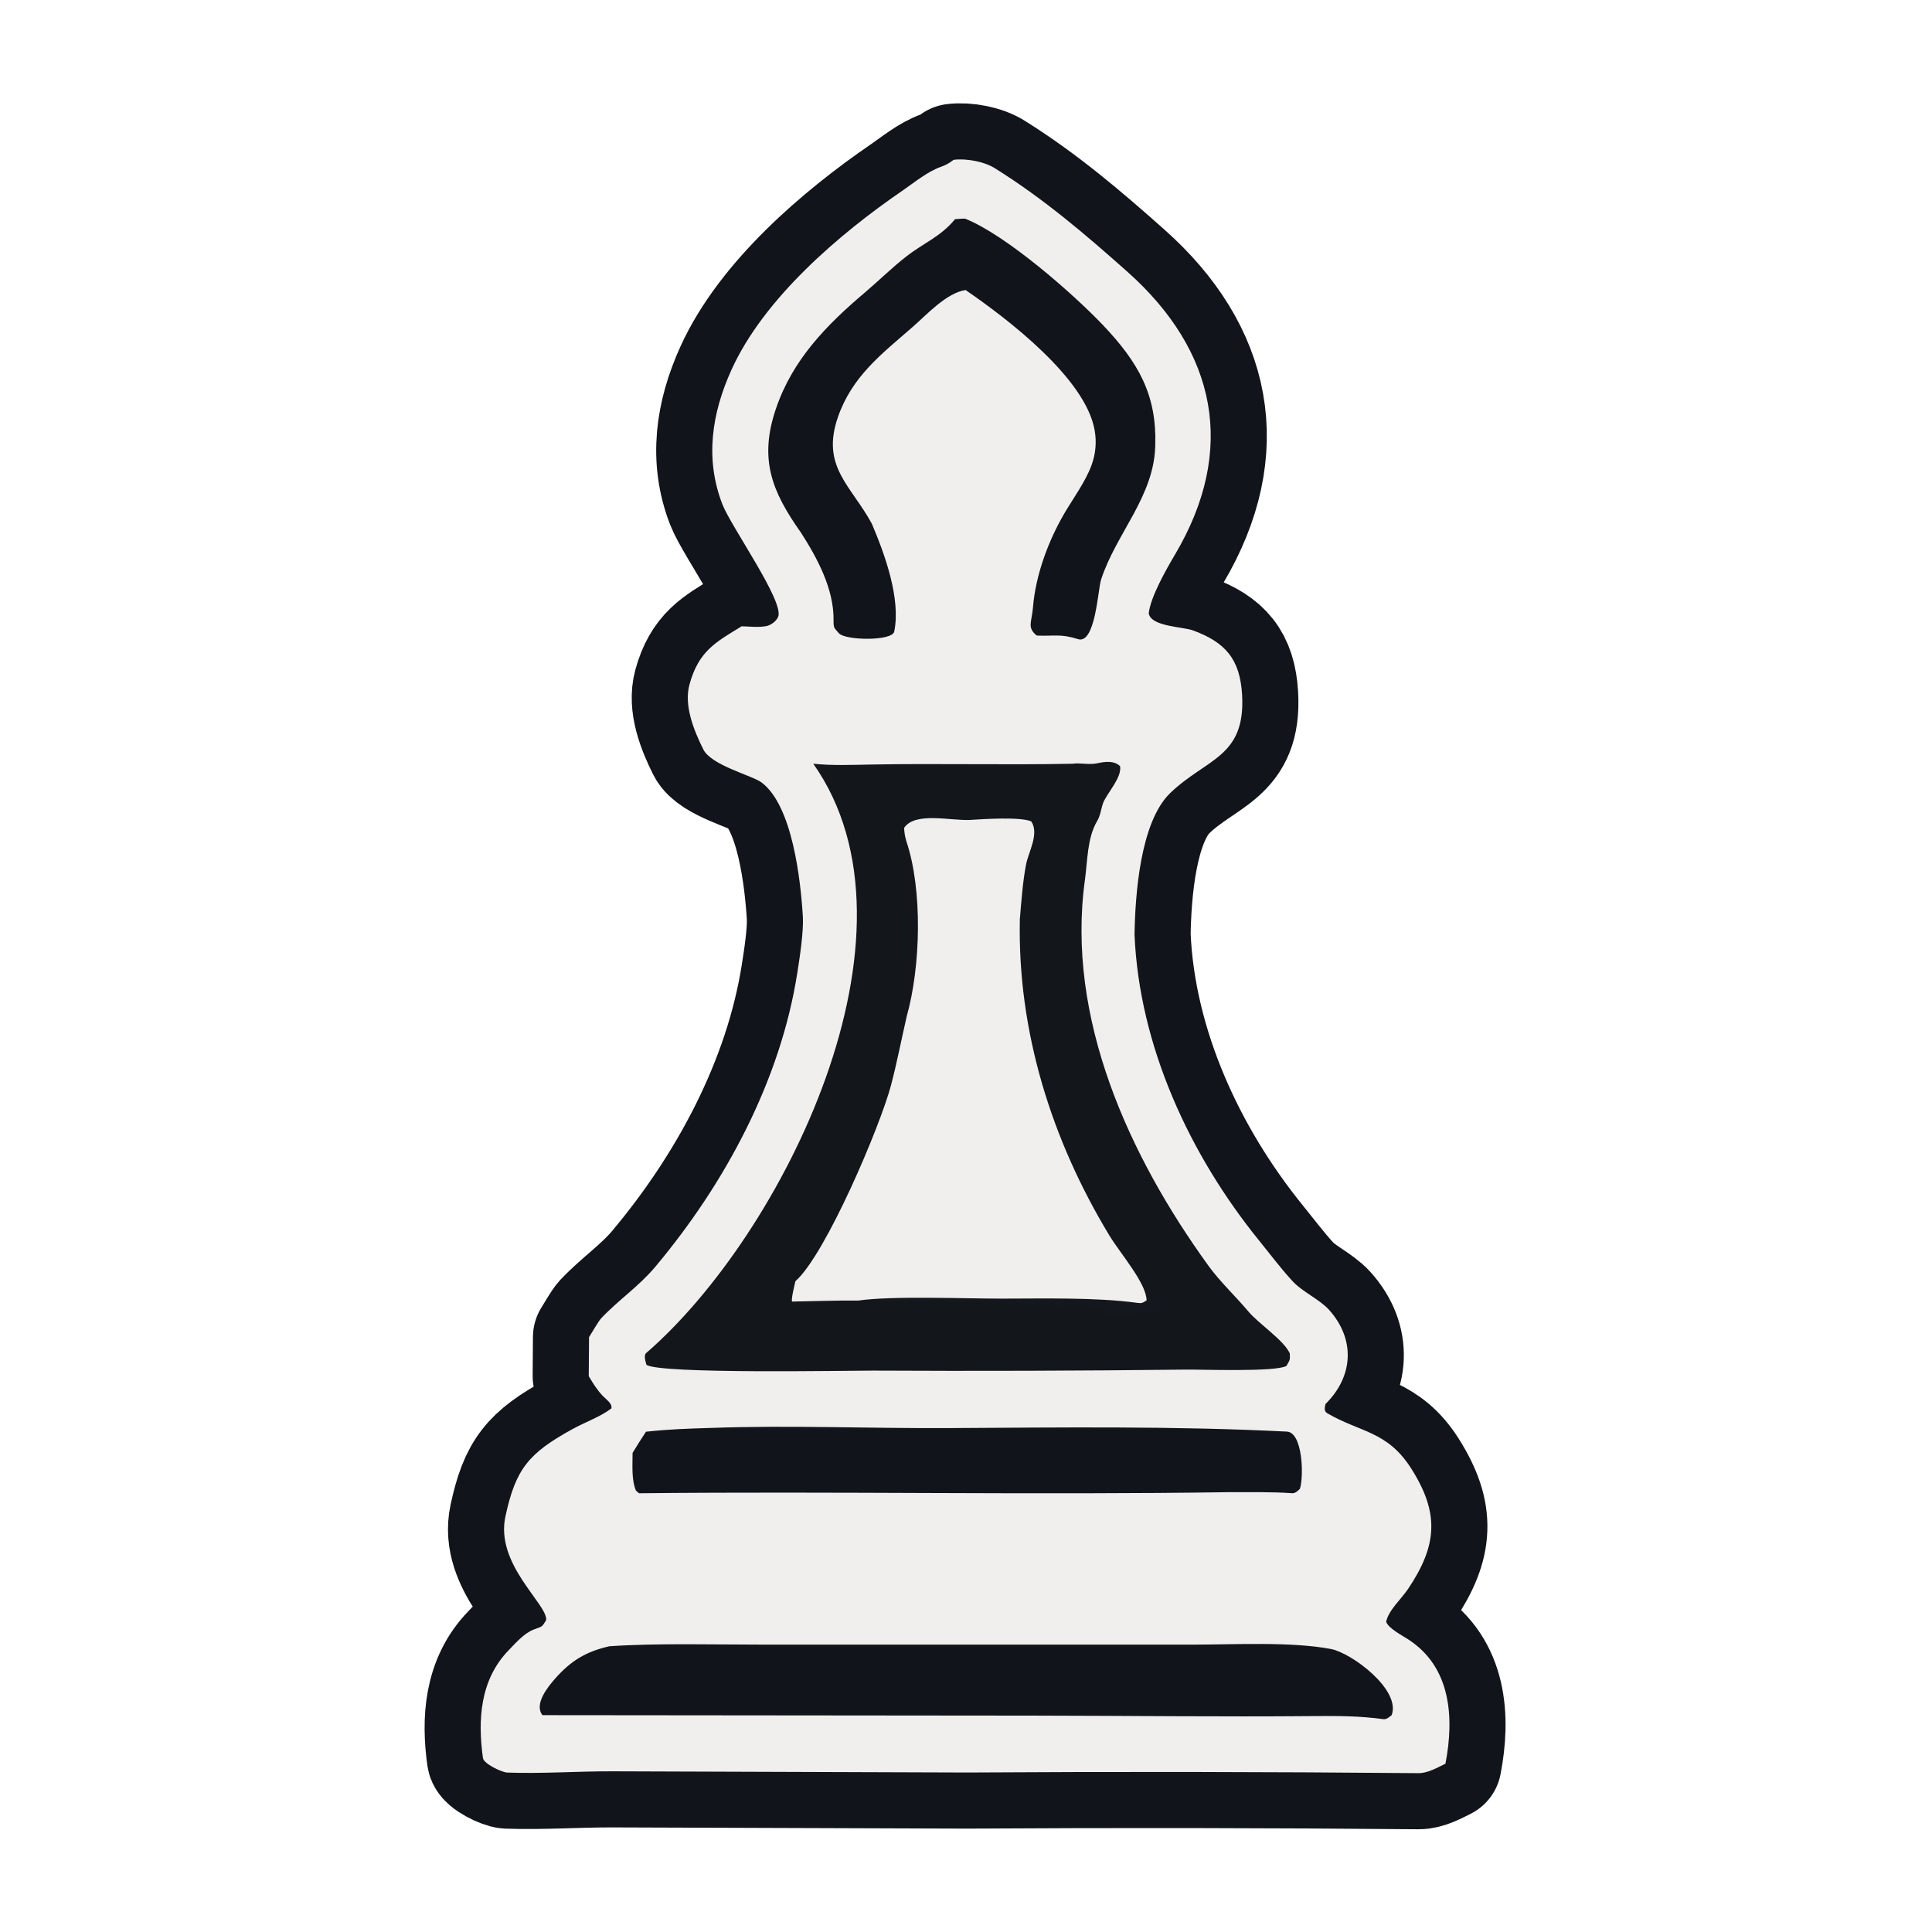
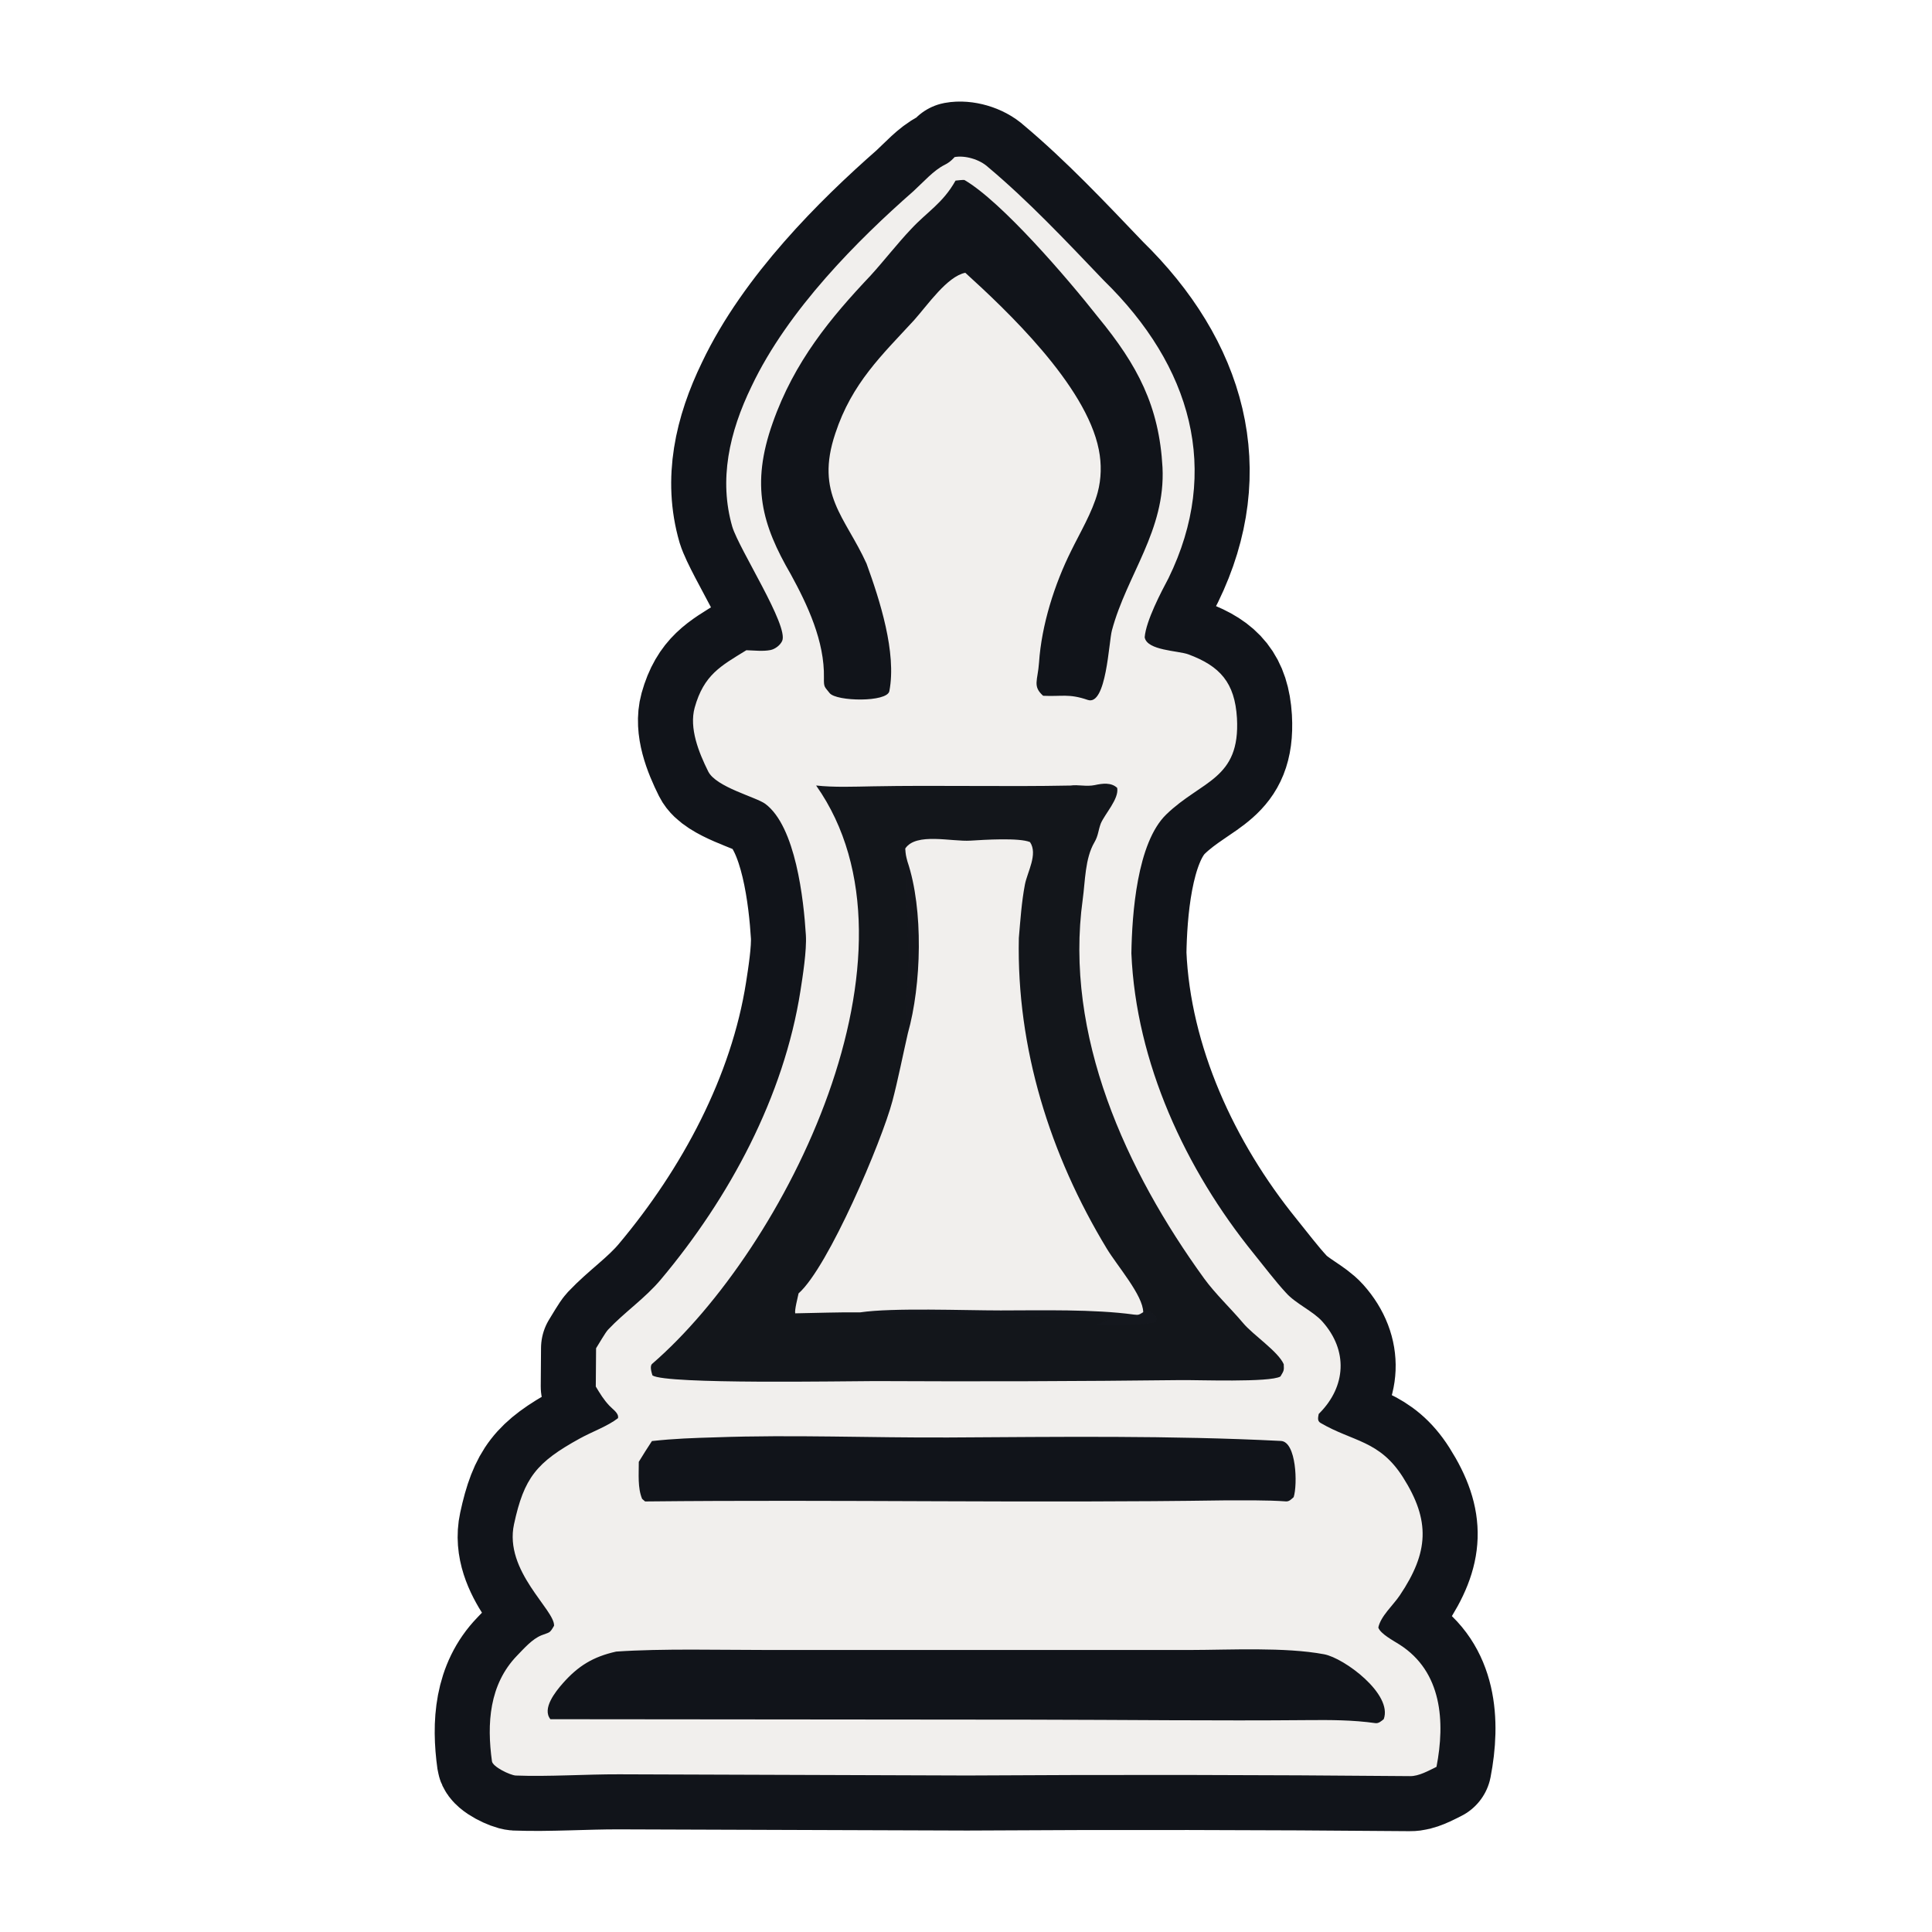
- <svg xmlns="http://www.w3.org/2000/svg" viewBox="687.2 1044.515 675.464 1009.269" width="512" height="512" role="img" aria-label="white B">
-   <path fill="none" stroke="#11141A" stroke-width="58.61" stroke-linejoin="round" stroke-linecap="round" d="M 1018.43 1128.01 C 1025.12 1127.13 1034.92 1128.96 1040.59 1132.76 C 1065.73 1148.55 1087.3 1166.95 1109.22 1186.46 C 1155.8 1227.91 1166.51 1279.51 1134.12 1334.2 C 1129.93 1341.29 1121.31 1356.24 1120.4 1364.9 C 1121.47 1371.88 1138.2 1371.88 1143.56 1373.85 C 1160.3 1380.02 1168.1 1388.72 1169.17 1407.58 C 1171.01 1440.29 1150.39 1440.66 1131.57 1458.85 C 1115.93 1473.96 1113.3 1512.05 1112.97 1532.82 C 1115.43 1590.91 1141.79 1647.85 1178.04 1692.57 C 1183.32 1699.08 1189.66 1707.46 1195.29 1713.53 C 1200.3 1719.2 1209.68 1723.3 1214.56 1728.74 C 1228.52 1744.32 1227.08 1763.35 1213.29 1777.41 L 1212.68 1778.03 C 1212.41 1779.75 1211.77 1781.68 1213.66 1782.79 C 1230.91 1792.88 1245.02 1791.97 1257.54 1811.71 C 1272.23 1834.87 1271.27 1851.63 1255.89 1874.53 C 1252.31 1879.88 1245.7 1885.59 1244.42 1891.72 C 1245.55 1895.07 1252.47 1898.7 1255.78 1900.82 C 1278.35 1915.26 1280.05 1941.81 1275.39 1965.86 C 1271.12 1967.95 1265.98 1970.88 1261.31 1970.81 C 1182.71 1970.1 1104.1 1969.98 1025.5 1970.47 L 840.306 1969.84 C 822.594 1969.78 802.661 1971.17 785.215 1970.49 C 782.315 1970.32 773.004 1965.91 772.587 1962.9 C 769.815 1942.92 771.069 1922.03 785.989 1906.62 C 789.693 1902.8 794.039 1897.8 798.945 1895.84 C 803.364 1894.08 803.209 1895 805.646 1890.75 C 806.058 1882.23 778.946 1861.69 784.326 1836.72 C 789.655 1811.99 796.261 1803.76 819.41 1791.04 C 826.028 1787.4 834.194 1784.53 839.684 1780.25 C 840.206 1777.63 837.142 1775.79 835.1 1773.63 C 831.982 1770.32 830.198 1767.28 827.858 1763.43 L 828.01 1743.04 C 829.502 1740.71 832.94 1734.68 834.412 1733.12 C 843.361 1723.64 854.011 1716.53 862.498 1706.42 C 898.943 1663.03 927.994 1609.14 936.807 1552.75 C 937.984 1545.22 940.195 1531.26 939.693 1523.11 C 938.526 1504.15 934.26 1465.29 918.1 1453.25 C 913.221 1449.61 891.872 1444.37 887.697 1435.98 C 882.606 1425.75 877.499 1412.93 880.498 1402.02 C 885.301 1384.55 894.284 1379.93 907.749 1371.68 C 911.775 1371.79 916.67 1372.37 920.601 1371.59 C 923.034 1371.11 925.766 1369.09 926.778 1366.81 C 930.235 1359 902.232 1319.71 897.684 1307.99 C 888.49 1284.29 892.064 1260.58 902.386 1237.76 C 919.256 1200.47 958.552 1166.84 991.951 1143.96 C 998.094 1139.75 1004.8 1134.14 1011.83 1131.66 C 1014.16 1130.83 1015.75 1130.01 1017.75 1128.53 C 1017.98 1128.36 1018.2 1128.18 1018.43 1128.01 z M 945.148 1443.47 C 1007.72 1532.18 929.073 1689.74 857.848 1751.35 C 856.436 1752.57 857.612 1756.11 858.024 1757.5 C 865.302 1762.32 960.966 1760.52 976.5 1760.51 C 1030.75 1760.79 1085 1760.62 1139.24 1759.99 C 1147.5 1759.85 1186.78 1761.36 1192.32 1758.06 C 1194.06 1755.05 1194.31 1755.1 1194.07 1751.53 C 1191.09 1744.7 1177.75 1735.99 1172.43 1729.61 C 1165.99 1721.95 1157.58 1714.01 1151.74 1705.96 C 1110.18 1648.61 1077.05 1576.43 1087.07 1504.06 C 1088.41 1494.39 1088.25 1482.32 1093.29 1473.71 C 1095.37 1470.17 1095.3 1467.44 1096.66 1463.74 C 1098.89 1458.47 1106.48 1450.56 1105.41 1444.74 C 1102.25 1441.75 1097.6 1442.35 1093.55 1443.24 C 1089.13 1444.2 1084.29 1442.88 1080.68 1443.49 C 1045.6 1444.2 1010.28 1443.25 975.165 1443.91 C 965.655 1444.08 954.493 1444.53 945.148 1443.47 z M 1206.75 1940.99 C 1218.97 1940.88 1230.8 1940.9 1242.89 1942.6 C 1244.6 1942.84 1246.07 1941.48 1247.3 1940.49 C 1252.24 1927.2 1226.29 1907.95 1215.56 1905.94 C 1194.71 1902.03 1165.51 1903.63 1144.12 1903.66 L 1057.05 1903.65 L 919.456 1903.66 C 894.573 1903.68 863.109 1902.82 838.711 1904.51 C 826.409 1907.25 818.467 1912.15 810.311 1921.39 C 806.338 1925.9 799.158 1934.87 803.694 1940.51 L 1059.79 1940.75 C 1108.45 1940.81 1158.17 1941.42 1206.75 1940.99 z M 1019.22 1159 C 1011.86 1168.05 1002.82 1171.43 993.829 1178.43 C 986.412 1184.2 979.485 1191.05 972.311 1197.15 C 952.017 1214.32 934.356 1232.39 925.65 1257.98 C 916.665 1284.41 923.52 1301.29 938.746 1322.81 C 947.304 1336.16 955.939 1352.2 955.747 1368.49 C 955.696 1372.78 955.996 1372.33 958.523 1375.31 C 961.747 1379.12 986.399 1379.53 987.443 1374.44 C 990.967 1357.24 982.497 1334.02 975.739 1318.09 C 964.761 1297.97 949.112 1288.23 958.013 1262.45 C 965.323 1241.29 980.568 1229.65 996.975 1215.4 C 1004.28 1209.05 1014.67 1197.52 1024.72 1196.03 C 1046.53 1210.99 1087.42 1242.15 1092.13 1269.25 C 1093.23 1275.35 1092.68 1281.63 1090.54 1287.45 C 1087.5 1295.88 1080.87 1304.96 1076.41 1312.55 C 1067.92 1327.02 1061.3 1344.91 1059.93 1361.71 C 1059.28 1369.77 1056.66 1372.18 1061.87 1376.53 C 1070.95 1376.94 1074.26 1375.46 1083.45 1378.39 C 1092.52 1381.27 1093.86 1352.31 1095.49 1347.31 C 1103.44 1322.9 1123.41 1303.8 1123.81 1276.81 C 1124.55 1251 1115.23 1233.99 1096.28 1214.13 C 1080.88 1197.99 1046.01 1167.35 1024.5 1158.76 C 1024.17 1158.63 1019.92 1158.94 1019.22 1159 z M 850.751 1803.5 C 850.774 1810.13 850.088 1817.31 852.512 1823.21 C 853.044 1823.67 853.576 1824.13 854.109 1824.59 C 956.951 1823.5 1060.29 1825.56 1163.09 1824.01 C 1173.3 1824.04 1184.93 1823.82 1195.22 1824.56 C 1196.99 1824.69 1198.12 1823.4 1199.36 1822.29 C 1201.5 1815.57 1200.81 1792.8 1192.57 1792.38 C 1134.01 1789.4 1074.37 1790.22 1015.83 1790.54 C 974.047 1790.76 933.135 1788.98 891.66 1790.46 C 879.59 1790.81 869.765 1791.13 857.748 1792.44 C 855.346 1796.08 853.014 1799.77 850.751 1803.5 z" />
+ <svg xmlns="http://www.w3.org/2000/svg" viewBox="687.2 1025.323 675.464 1028.461" width="512" height="512" role="img" aria-label="white B">
+   <path fill="none" stroke="#11141A" stroke-width="58.61" stroke-linejoin="round" stroke-linecap="round" d="M 1018.863 1108.941 C 1024.218 1107.938 1032.096 1110.023 1036.756 1114.348 C 1058.06 1132.239 1077.555 1152.928 1098.338 1174.675 C 1144.986 1220.234 1160.752 1275.723 1132.76 1333.05 C 1128.882 1340.37 1120.766 1355.721 1120.048 1364.562 C 1121.238 1371.659 1137.929 1371.659 1143.313 1373.658 C 1160.132 1379.904 1168.038 1388.68 1169.17 1407.58 C 1171.01 1440.29 1150.39 1440.66 1131.57 1458.85 C 1115.93 1473.96 1113.3 1512.05 1112.97 1532.82 C 1115.43 1590.91 1141.79 1647.85 1178.04 1692.57 C 1183.32 1699.08 1189.66 1707.46 1195.29 1713.53 C 1200.3 1719.2 1209.68 1723.3 1214.56 1728.74 C 1228.52 1744.32 1227.08 1763.35 1213.29 1777.41 L 1212.68 1778.03 C 1212.41 1779.75 1211.77 1781.68 1213.66 1782.79 C 1230.91 1792.88 1245.02 1791.97 1257.54 1811.71 C 1272.23 1834.87 1271.27 1851.63 1255.89 1874.53 C 1252.31 1879.88 1245.7 1885.59 1244.42 1891.72 C 1245.55 1895.07 1252.47 1898.7 1255.78 1900.82 C 1278.35 1915.26 1280.05 1941.81 1275.39 1965.86 C 1271.12 1967.95 1265.98 1970.88 1261.31 1970.81 C 1182.71 1970.1 1104.1 1969.98 1025.5 1970.47 L 840.306 1969.84 C 822.594 1969.78 802.661 1971.17 785.215 1970.49 C 782.315 1970.32 773.004 1965.91 772.587 1962.9 C 769.815 1942.92 771.069 1922.03 785.989 1906.62 C 789.693 1902.8 794.039 1897.8 798.945 1895.84 C 803.364 1894.08 803.209 1895 805.646 1890.75 C 806.058 1882.23 778.946 1861.69 784.326 1836.72 C 789.655 1811.99 796.261 1803.76 819.41 1791.04 C 826.028 1787.4 834.194 1784.53 839.684 1780.25 C 840.206 1777.63 837.142 1775.79 835.1 1773.63 C 831.982 1770.32 830.198 1767.28 827.858 1763.43 L 828.01 1743.04 C 829.502 1740.71 832.94 1734.68 834.412 1733.12 C 843.361 1723.64 854.011 1716.53 862.498 1706.42 C 898.943 1663.03 927.994 1609.14 936.807 1552.75 C 937.984 1545.22 940.195 1531.26 939.693 1523.11 C 938.526 1504.15 934.26 1465.29 918.1 1453.25 C 913.221 1449.61 891.872 1444.37 887.697 1435.98 C 882.606 1425.75 877.499 1412.93 880.498 1402.02 C 885.402 1384.478 894.438 1379.813 908.013 1371.456 C 912.027 1371.568 916.902 1372.156 920.836 1371.365 C 923.271 1370.877 926.028 1368.825 927.075 1366.506 C 930.665 1358.543 904.329 1318.01 900.532 1305.767 C 893.303 1280.794 898.837 1255.524 910.799 1230.931 C 930.132 1190.172 967.628 1152.804 997 1127.051 C 1002.192 1122.284 1007.802 1115.916 1013.528 1113.097 C 1015.415 1112.152 1016.701 1111.219 1018.316 1109.533 C 1018.501 1109.339 1018.678 1109.134 1018.863 1108.941 z M 945.148 1443.47 C 1007.72 1532.18 929.073 1689.74 857.848 1751.35 C 856.436 1752.57 857.612 1756.11 858.024 1757.5 C 865.302 1762.32 960.966 1760.52 976.5 1760.51 C 1030.75 1760.79 1085 1760.62 1139.24 1759.99 C 1147.5 1759.85 1186.78 1761.36 1192.32 1758.06 C 1194.06 1755.05 1194.31 1755.1 1194.07 1751.53 C 1191.09 1744.7 1177.75 1735.99 1172.43 1729.61 C 1165.99 1721.95 1157.58 1714.01 1151.74 1705.96 C 1110.18 1648.61 1077.05 1576.43 1087.07 1504.06 C 1088.41 1494.39 1088.25 1482.32 1093.29 1473.71 C 1095.37 1470.17 1095.3 1467.44 1096.66 1463.74 C 1098.89 1458.47 1106.48 1450.56 1105.41 1444.74 C 1102.25 1441.75 1097.6 1442.35 1093.55 1443.24 C 1089.13 1444.2 1084.29 1442.88 1080.68 1443.49 C 1045.6 1444.2 1010.28 1443.25 975.165 1443.91 C 965.655 1444.08 954.493 1444.53 945.148 1443.47 z M 1206.75 1940.99 C 1218.97 1940.88 1230.8 1940.9 1242.89 1942.6 C 1244.6 1942.84 1246.07 1941.48 1247.3 1940.49 C 1252.24 1927.2 1226.29 1907.95 1215.56 1905.94 C 1194.71 1902.03 1165.51 1903.63 1144.12 1903.66 L 1057.05 1903.65 L 919.456 1903.66 C 894.573 1903.68 863.109 1902.82 838.711 1904.51 C 826.409 1907.25 818.467 1912.15 810.311 1921.39 C 806.338 1925.9 799.158 1934.87 803.694 1940.51 L 1059.79 1940.75 C 1108.45 1940.81 1158.17 1941.42 1206.75 1940.99 z M 1019.36 1121.466 C 1012.606 1133.546 1004.233 1138.043 995.641 1147.33 C 988.404 1154.959 981.436 1163.985 974.153 1171.995 C 952.948 1194.399 933.521 1217.749 922.036 1250.421 C 910.245 1283.678 916.342 1304.657 931.7 1331.11 C 940.582 1347.355 949.695 1366.705 949.304 1386.169 C 949.224 1391.263 949.556 1390.73 952.324 1394.262 C 955.862 1398.769 982.978 1399.253 984.133 1393.231 C 988.073 1372.747 979.033 1344.759 971.982 1325.336 C 960.755 1300.547 944.484 1288.443 955.355 1256.081 C 964.209 1229.165 980.315 1214.224 997.262 1195.8 C 1004.62 1187.544 1014.893 1172.48 1024.556 1170.526 C 1046.059 1190.069 1088.832 1230.266 1095.625 1264.663 C 1097.172 1272.334 1096.971 1280.203 1095.025 1287.471 C 1092.201 1297.955 1085.466 1309.192 1080.916 1318.539 C 1072.084 1336.247 1065.15 1357.933 1063.801 1378.091 C 1063.126 1387.691 1060.253 1390.552 1065.992 1395.706 C 1075.98 1396.191 1079.618 1394.44 1089.732 1397.906 C 1099.711 1401.308 1100.935 1366.837 1102.626 1360.825 C 1110.573 1331.22 1131.176 1307.759 1129.541 1274.166 C 1127.756 1241.556 1116.328 1219.806 1095.233 1194.151 C 1078.657 1173.095 1043.813 1132.614 1024.104 1121.145 C 1023.806 1120.971 1019.99 1121.386 1019.36 1121.466 z M 850.751 1803.5 C 850.774 1810.13 850.088 1817.31 852.512 1823.21 C 853.044 1823.67 853.576 1824.13 854.109 1824.59 C 956.951 1823.5 1060.29 1825.56 1163.09 1824.01 C 1173.3 1824.04 1184.93 1823.82 1195.22 1824.56 C 1196.99 1824.69 1198.12 1823.4 1199.36 1822.29 C 1201.5 1815.57 1200.81 1792.8 1192.57 1792.38 C 1134.01 1789.4 1074.37 1790.22 1015.83 1790.54 C 974.047 1790.76 933.135 1788.98 891.66 1790.46 C 879.59 1790.81 869.765 1791.13 857.748 1792.44 C 855.346 1796.08 853.014 1799.77 850.751 1803.5 z" />
  <path fill="none" stroke="#11141A" stroke-width="58.61" stroke-linejoin="round" stroke-linecap="round" d="M 993.754 1483.9 C 992.93 1480.76 992.827 1480.26 992.591 1477.03 C 998.336 1468.34 1017.25 1473.48 1027.36 1472.82 C 1034.39 1472.37 1053.37 1471.17 1059.01 1473.6 C 1063.33 1480.02 1057.57 1489.51 1056.29 1496.2 C 1054.52 1505.48 1053.87 1515.24 1053.06 1524.66 C 1051.81 1583.32 1069.62 1640.01 1099.84 1689.94 C 1105.53 1699.35 1119.17 1714.83 1119.27 1723.84 C 1117.11 1725.15 1116.89 1725.46 1114.38 1725.12 C 1093.06 1722.18 1065.22 1722.9 1043.38 1722.91 C 1024.08 1722.92 985.917 1721.38 968.629 1723.93 C 957.546 1723.8 945.199 1724.26 934.023 1724.45 C 933.58 1722.86 935.349 1715.98 935.805 1713.83 C 951.654 1699.9 980.135 1632.72 985.759 1611.45 C 988.678 1600.41 991.349 1586.86 993.982 1575.38 C 1001.23 1549.64 1002.39 1509.46 993.754 1483.9 z" />
-   <path fill="#F1EFED" d="M 1018.43 1128.01 C 1025.12 1127.13 1034.92 1128.96 1040.59 1132.76 C 1065.73 1148.55 1087.3 1166.95 1109.22 1186.46 C 1155.8 1227.91 1166.51 1279.51 1134.12 1334.2 C 1129.93 1341.29 1121.31 1356.24 1120.4 1364.9 C 1121.47 1371.88 1138.2 1371.88 1143.56 1373.85 C 1160.3 1380.02 1168.1 1388.72 1169.17 1407.58 C 1171.01 1440.29 1150.39 1440.66 1131.57 1458.85 C 1115.93 1473.96 1113.3 1512.05 1112.97 1532.82 C 1115.43 1590.91 1141.79 1647.85 1178.04 1692.57 C 1183.32 1699.08 1189.66 1707.46 1195.29 1713.53 C 1200.3 1719.2 1209.68 1723.3 1214.56 1728.74 C 1228.52 1744.32 1227.08 1763.35 1213.29 1777.41 L 1212.68 1778.03 C 1212.41 1779.75 1211.77 1781.68 1213.66 1782.79 C 1230.91 1792.88 1245.02 1791.97 1257.54 1811.71 C 1272.23 1834.87 1271.27 1851.63 1255.89 1874.53 C 1252.31 1879.88 1245.7 1885.59 1244.42 1891.72 C 1245.55 1895.07 1252.47 1898.7 1255.78 1900.82 C 1278.35 1915.26 1280.05 1941.81 1275.39 1965.86 C 1271.12 1967.95 1265.98 1970.88 1261.31 1970.81 C 1182.71 1970.1 1104.1 1969.98 1025.5 1970.47 L 840.306 1969.84 C 822.594 1969.78 802.661 1971.17 785.215 1970.49 C 782.315 1970.32 773.004 1965.91 772.587 1962.9 C 769.815 1942.92 771.069 1922.03 785.989 1906.62 C 789.693 1902.8 794.039 1897.8 798.945 1895.84 C 803.364 1894.08 803.209 1895 805.646 1890.75 C 806.058 1882.23 778.946 1861.69 784.326 1836.72 C 789.655 1811.99 796.261 1803.76 819.41 1791.04 C 826.028 1787.4 834.194 1784.53 839.684 1780.25 C 840.206 1777.63 837.142 1775.79 835.1 1773.63 C 831.982 1770.32 830.198 1767.28 827.858 1763.43 L 828.01 1743.04 C 829.502 1740.71 832.94 1734.68 834.412 1733.12 C 843.361 1723.64 854.011 1716.53 862.498 1706.42 C 898.943 1663.03 927.994 1609.14 936.807 1552.75 C 937.984 1545.22 940.195 1531.26 939.693 1523.11 C 938.526 1504.15 934.26 1465.29 918.1 1453.25 C 913.221 1449.61 891.872 1444.37 887.697 1435.98 C 882.606 1425.75 877.499 1412.93 880.498 1402.02 C 885.301 1384.55 894.284 1379.93 907.749 1371.68 C 911.775 1371.79 916.67 1372.37 920.601 1371.59 C 923.034 1371.11 925.766 1369.09 926.778 1366.81 C 930.235 1359 902.232 1319.71 897.684 1307.99 C 888.49 1284.29 892.064 1260.58 902.386 1237.76 C 919.256 1200.47 958.552 1166.84 991.951 1143.96 C 998.094 1139.75 1004.8 1134.14 1011.83 1131.66 C 1014.16 1130.83 1015.75 1130.01 1017.75 1128.53 C 1017.98 1128.36 1018.2 1128.18 1018.43 1128.01 z M 945.148 1443.47 C 1007.72 1532.18 929.073 1689.74 857.848 1751.35 C 856.436 1752.57 857.612 1756.11 858.024 1757.5 C 865.302 1762.32 960.966 1760.52 976.5 1760.51 C 1030.75 1760.79 1085 1760.62 1139.24 1759.99 C 1147.5 1759.85 1186.78 1761.36 1192.32 1758.06 C 1194.06 1755.05 1194.31 1755.1 1194.07 1751.53 C 1191.09 1744.7 1177.75 1735.99 1172.43 1729.61 C 1165.99 1721.95 1157.58 1714.01 1151.74 1705.96 C 1110.18 1648.61 1077.05 1576.43 1087.07 1504.06 C 1088.41 1494.39 1088.25 1482.32 1093.29 1473.71 C 1095.37 1470.17 1095.3 1467.44 1096.66 1463.74 C 1098.89 1458.47 1106.48 1450.56 1105.41 1444.74 C 1102.25 1441.75 1097.6 1442.35 1093.55 1443.24 C 1089.13 1444.2 1084.29 1442.88 1080.68 1443.49 C 1045.6 1444.2 1010.28 1443.25 975.165 1443.91 C 965.655 1444.08 954.493 1444.53 945.148 1443.47 z M 1206.75 1940.99 C 1218.97 1940.88 1230.8 1940.9 1242.89 1942.6 C 1244.6 1942.84 1246.07 1941.48 1247.3 1940.49 C 1252.24 1927.2 1226.29 1907.95 1215.56 1905.94 C 1194.71 1902.03 1165.51 1903.63 1144.12 1903.66 L 1057.05 1903.65 L 919.456 1903.66 C 894.573 1903.68 863.109 1902.82 838.711 1904.51 C 826.409 1907.25 818.467 1912.15 810.311 1921.39 C 806.338 1925.9 799.158 1934.87 803.694 1940.51 L 1059.79 1940.75 C 1108.45 1940.81 1158.17 1941.42 1206.75 1940.99 z M 1019.22 1159 C 1011.86 1168.05 1002.82 1171.43 993.829 1178.43 C 986.412 1184.2 979.485 1191.05 972.311 1197.15 C 952.017 1214.32 934.356 1232.39 925.65 1257.98 C 916.665 1284.41 923.52 1301.29 938.746 1322.81 C 947.304 1336.16 955.939 1352.2 955.747 1368.49 C 955.696 1372.78 955.996 1372.33 958.523 1375.31 C 961.747 1379.12 986.399 1379.53 987.443 1374.44 C 990.967 1357.24 982.497 1334.02 975.739 1318.09 C 964.761 1297.97 949.112 1288.23 958.013 1262.45 C 965.323 1241.29 980.568 1229.65 996.975 1215.4 C 1004.28 1209.05 1014.67 1197.52 1024.72 1196.03 C 1046.53 1210.99 1087.42 1242.15 1092.13 1269.25 C 1093.23 1275.35 1092.68 1281.63 1090.54 1287.45 C 1087.5 1295.88 1080.87 1304.96 1076.41 1312.55 C 1067.92 1327.02 1061.3 1344.91 1059.93 1361.71 C 1059.28 1369.77 1056.66 1372.18 1061.87 1376.53 C 1070.95 1376.94 1074.26 1375.46 1083.45 1378.39 C 1092.52 1381.27 1093.86 1352.31 1095.49 1347.31 C 1103.44 1322.9 1123.41 1303.8 1123.81 1276.81 C 1124.55 1251 1115.23 1233.99 1096.28 1214.13 C 1080.88 1197.99 1046.01 1167.35 1024.5 1158.76 C 1024.17 1158.63 1019.92 1158.94 1019.22 1159 z M 850.751 1803.5 C 850.774 1810.13 850.088 1817.31 852.512 1823.21 C 853.044 1823.67 853.576 1824.13 854.109 1824.59 C 956.951 1823.5 1060.29 1825.56 1163.09 1824.01 C 1173.3 1824.04 1184.93 1823.82 1195.22 1824.56 C 1196.99 1824.69 1198.12 1823.4 1199.36 1822.29 C 1201.5 1815.57 1200.81 1792.8 1192.57 1792.38 C 1134.01 1789.4 1074.37 1790.22 1015.83 1790.54 C 974.047 1790.76 933.135 1788.98 891.66 1790.46 C 879.59 1790.81 869.765 1791.13 857.748 1792.44 C 855.346 1796.08 853.014 1799.77 850.751 1803.5 z" />
+   <path fill="#F1EFED" d="M 1018.863 1108.941 C 1024.218 1107.938 1032.096 1110.023 1036.756 1114.348 C 1058.06 1132.239 1077.555 1152.928 1098.338 1174.675 C 1144.986 1220.234 1160.752 1275.723 1132.76 1333.05 C 1128.882 1340.37 1120.766 1355.721 1120.048 1364.562 C 1121.238 1371.659 1137.929 1371.659 1143.313 1373.658 C 1160.132 1379.904 1168.038 1388.68 1169.17 1407.58 C 1171.01 1440.29 1150.39 1440.66 1131.57 1458.85 C 1115.93 1473.96 1113.3 1512.05 1112.97 1532.82 C 1115.43 1590.91 1141.79 1647.85 1178.04 1692.57 C 1183.32 1699.08 1189.66 1707.46 1195.29 1713.53 C 1200.3 1719.2 1209.68 1723.3 1214.56 1728.74 C 1228.52 1744.32 1227.08 1763.35 1213.29 1777.41 L 1212.68 1778.03 C 1212.41 1779.75 1211.77 1781.68 1213.66 1782.79 C 1230.91 1792.88 1245.02 1791.97 1257.54 1811.71 C 1272.23 1834.87 1271.27 1851.63 1255.89 1874.53 C 1252.31 1879.88 1245.7 1885.59 1244.42 1891.72 C 1245.55 1895.07 1252.47 1898.7 1255.78 1900.82 C 1278.35 1915.26 1280.05 1941.81 1275.39 1965.86 C 1271.12 1967.95 1265.98 1970.88 1261.31 1970.81 C 1182.71 1970.1 1104.1 1969.98 1025.5 1970.47 L 840.306 1969.84 C 822.594 1969.78 802.661 1971.17 785.215 1970.49 C 782.315 1970.32 773.004 1965.91 772.587 1962.9 C 769.815 1942.92 771.069 1922.03 785.989 1906.62 C 789.693 1902.8 794.039 1897.8 798.945 1895.84 C 803.364 1894.08 803.209 1895 805.646 1890.75 C 806.058 1882.23 778.946 1861.69 784.326 1836.72 C 789.655 1811.99 796.261 1803.76 819.41 1791.04 C 826.028 1787.4 834.194 1784.53 839.684 1780.25 C 840.206 1777.63 837.142 1775.79 835.1 1773.63 C 831.982 1770.32 830.198 1767.28 827.858 1763.43 L 828.01 1743.04 C 829.502 1740.71 832.94 1734.68 834.412 1733.12 C 843.361 1723.64 854.011 1716.53 862.498 1706.42 C 898.943 1663.03 927.994 1609.14 936.807 1552.75 C 937.984 1545.22 940.195 1531.26 939.693 1523.11 C 938.526 1504.15 934.26 1465.29 918.1 1453.25 C 913.221 1449.61 891.872 1444.37 887.697 1435.98 C 882.606 1425.75 877.499 1412.93 880.498 1402.02 C 885.402 1384.478 894.438 1379.813 908.013 1371.456 C 912.027 1371.568 916.902 1372.156 920.836 1371.365 C 923.271 1370.877 926.028 1368.825 927.075 1366.506 C 930.665 1358.543 904.329 1318.01 900.532 1305.767 C 893.303 1280.794 898.837 1255.524 910.799 1230.931 C 930.132 1190.172 967.628 1152.804 997 1127.051 C 1002.192 1122.284 1007.802 1115.916 1013.528 1113.097 C 1015.415 1112.152 1016.701 1111.219 1018.316 1109.533 C 1018.501 1109.339 1018.678 1109.134 1018.863 1108.941 z M 945.148 1443.47 C 1007.72 1532.18 929.073 1689.74 857.848 1751.35 C 856.436 1752.57 857.612 1756.11 858.024 1757.5 C 865.302 1762.32 960.966 1760.52 976.5 1760.51 C 1030.75 1760.79 1085 1760.62 1139.24 1759.99 C 1147.5 1759.85 1186.78 1761.36 1192.32 1758.06 C 1194.06 1755.05 1194.31 1755.1 1194.07 1751.53 C 1191.09 1744.7 1177.75 1735.99 1172.43 1729.61 C 1165.99 1721.95 1157.58 1714.01 1151.74 1705.96 C 1110.18 1648.61 1077.05 1576.43 1087.07 1504.06 C 1088.41 1494.39 1088.25 1482.32 1093.29 1473.71 C 1095.37 1470.17 1095.3 1467.44 1096.66 1463.74 C 1098.89 1458.47 1106.48 1450.56 1105.41 1444.74 C 1102.25 1441.75 1097.6 1442.35 1093.55 1443.24 C 1089.13 1444.2 1084.29 1442.88 1080.68 1443.49 C 1045.6 1444.2 1010.28 1443.25 975.165 1443.91 C 965.655 1444.08 954.493 1444.53 945.148 1443.47 z M 1206.75 1940.99 C 1218.97 1940.88 1230.8 1940.9 1242.89 1942.6 C 1244.6 1942.84 1246.07 1941.48 1247.3 1940.49 C 1252.24 1927.2 1226.29 1907.95 1215.56 1905.94 C 1194.71 1902.03 1165.51 1903.63 1144.12 1903.66 L 1057.05 1903.65 L 919.456 1903.66 C 894.573 1903.68 863.109 1902.82 838.711 1904.51 C 826.409 1907.25 818.467 1912.15 810.311 1921.39 C 806.338 1925.9 799.158 1934.87 803.694 1940.51 L 1059.79 1940.75 C 1108.45 1940.81 1158.17 1941.42 1206.75 1940.99 z M 1019.36 1121.466 C 1012.606 1133.546 1004.233 1138.043 995.641 1147.33 C 988.404 1154.959 981.436 1163.985 974.153 1171.995 C 952.948 1194.399 933.521 1217.749 922.036 1250.421 C 910.245 1283.678 916.342 1304.657 931.7 1331.11 C 940.582 1347.355 949.695 1366.705 949.304 1386.169 C 949.224 1391.263 949.556 1390.73 952.324 1394.262 C 955.862 1398.769 982.978 1399.253 984.133 1393.231 C 988.073 1372.747 979.033 1344.759 971.982 1325.336 C 960.755 1300.547 944.484 1288.443 955.355 1256.081 C 964.209 1229.165 980.315 1214.224 997.262 1195.8 C 1004.62 1187.544 1014.893 1172.48 1024.556 1170.526 C 1046.059 1190.069 1088.832 1230.266 1095.625 1264.663 C 1097.172 1272.334 1096.971 1280.203 1095.025 1287.471 C 1092.201 1297.955 1085.466 1309.192 1080.916 1318.539 C 1072.084 1336.247 1065.15 1357.933 1063.801 1378.091 C 1063.126 1387.691 1060.253 1390.552 1065.992 1395.706 C 1075.98 1396.191 1079.618 1394.44 1089.732 1397.906 C 1099.711 1401.308 1100.935 1366.837 1102.626 1360.825 C 1110.573 1331.22 1131.176 1307.759 1129.541 1274.166 C 1127.756 1241.556 1116.328 1219.806 1095.233 1194.151 C 1078.657 1173.095 1043.813 1132.614 1024.104 1121.145 C 1023.806 1120.971 1019.99 1121.386 1019.36 1121.466 z M 850.751 1803.5 C 850.774 1810.13 850.088 1817.31 852.512 1823.21 C 853.044 1823.67 853.576 1824.13 854.109 1824.59 C 956.951 1823.5 1060.29 1825.56 1163.09 1824.01 C 1173.3 1824.04 1184.93 1823.82 1195.22 1824.56 C 1196.99 1824.69 1198.12 1823.4 1199.36 1822.29 C 1201.5 1815.57 1200.81 1792.8 1192.57 1792.38 C 1134.01 1789.4 1074.37 1790.22 1015.83 1790.54 C 974.047 1790.76 933.135 1788.98 891.66 1790.46 C 879.59 1790.81 869.765 1791.13 857.748 1792.44 C 855.346 1796.08 853.014 1799.77 850.751 1803.5 z" />
  <path fill="#6B6A68" fill-opacity="0.02" d="M 1080.68 1443.49 C 1084.29 1442.88 1089.13 1444.2 1093.55 1443.24 C 1097.6 1442.35 1102.25 1441.75 1105.41 1444.74 C 1106.48 1450.56 1098.89 1458.47 1096.66 1463.74 C 1095.3 1467.44 1095.37 1470.17 1093.29 1473.71 C 1088.25 1482.32 1088.41 1494.39 1087.07 1504.06 C 1077.05 1576.43 1110.18 1648.61 1151.74 1705.96 C 1157.58 1714.01 1165.99 1721.95 1172.43 1729.61 C 1177.75 1735.99 1191.09 1744.7 1194.07 1751.53 C 1194.31 1755.1 1194.06 1755.05 1192.32 1758.06 C 1186.78 1761.36 1147.5 1759.85 1139.24 1759.99 C 1085 1760.62 1030.75 1760.79 976.5 1760.51 C 960.966 1760.52 865.302 1762.32 858.024 1757.5 C 857.612 1756.11 856.436 1752.57 857.848 1751.35 C 929.073 1689.74 1007.72 1532.18 945.148 1443.47 C 954.493 1444.53 965.655 1444.08 975.165 1443.91 C 1010.28 1443.25 1045.6 1444.2 1080.68 1443.49 z M 1119.27 1723.84 C 1117.11 1725.15 1116.89 1725.46 1114.38 1725.12 C 1093.06 1722.18 1065.22 1722.9 1043.38 1722.91 C 1024.08 1722.92 985.917 1721.38 968.629 1723.93 C 975.349 1724.57 982.805 1724.64 989.593 1724.48 C 1021.24 1723.72 1052.71 1726.67 1084.32 1726.49 C 1090.28 1726.45 1094.02 1726.53 1099.76 1728.37 L 1094.93 1730.43 C 1100.11 1730.76 1122.48 1730.98 1126.09 1728.79 L 1126.31 1726.47 C 1123.99 1723.73 1123.18 1723.14 1119.27 1723.84 z M 993.982 1575.38 C 1001.23 1549.64 1002.39 1509.46 993.754 1483.9 C 992.849 1500.58 994.12 1517.5 994.182 1534.19 C 994.232 1547.75 992.636 1561.91 993.982 1575.38 z" />
  <path fill="#F1EFED" d="M 993.754 1483.9 C 992.93 1480.76 992.827 1480.26 992.591 1477.03 C 998.336 1468.34 1017.25 1473.48 1027.36 1472.82 C 1034.39 1472.37 1053.37 1471.17 1059.01 1473.6 C 1063.33 1480.02 1057.57 1489.51 1056.29 1496.2 C 1054.52 1505.48 1053.87 1515.24 1053.06 1524.66 C 1051.81 1583.32 1069.62 1640.01 1099.84 1689.94 C 1105.53 1699.35 1119.17 1714.83 1119.27 1723.84 C 1117.11 1725.15 1116.89 1725.46 1114.38 1725.12 C 1093.06 1722.18 1065.22 1722.9 1043.38 1722.91 C 1024.08 1722.92 985.917 1721.38 968.629 1723.93 C 957.546 1723.8 945.199 1724.26 934.023 1724.45 C 933.58 1722.86 935.349 1715.98 935.805 1713.83 C 951.654 1699.9 980.135 1632.72 985.759 1611.45 C 988.678 1600.41 991.349 1586.86 993.982 1575.38 C 1001.23 1549.64 1002.39 1509.46 993.754 1483.9 z" />
  <path fill="#6B6A68" fill-opacity="0.039" d="M 968.629 1723.93 C 985.917 1721.38 1024.08 1722.92 1043.38 1722.91 C 1065.22 1722.9 1093.06 1722.18 1114.38 1725.12 C 1116.89 1725.46 1117.11 1725.15 1119.27 1723.84 C 1123.18 1723.14 1123.99 1723.73 1126.31 1726.47 L 1126.09 1728.79 C 1122.48 1730.98 1100.11 1730.76 1094.93 1730.43 L 1099.76 1728.37 C 1094.02 1726.53 1090.28 1726.45 1084.32 1726.49 C 1052.71 1726.67 1021.24 1723.72 989.593 1724.48 C 982.805 1724.64 975.349 1724.57 968.629 1723.93 z" />
  <path fill="#6B6A68" fill-opacity="0.031" d="M 993.754 1483.9 C 1002.39 1509.46 1001.23 1549.64 993.982 1575.38 C 992.636 1561.91 994.232 1547.75 994.182 1534.19 C 994.12 1517.5 992.849 1500.58 993.754 1483.9 z" />
</svg>
